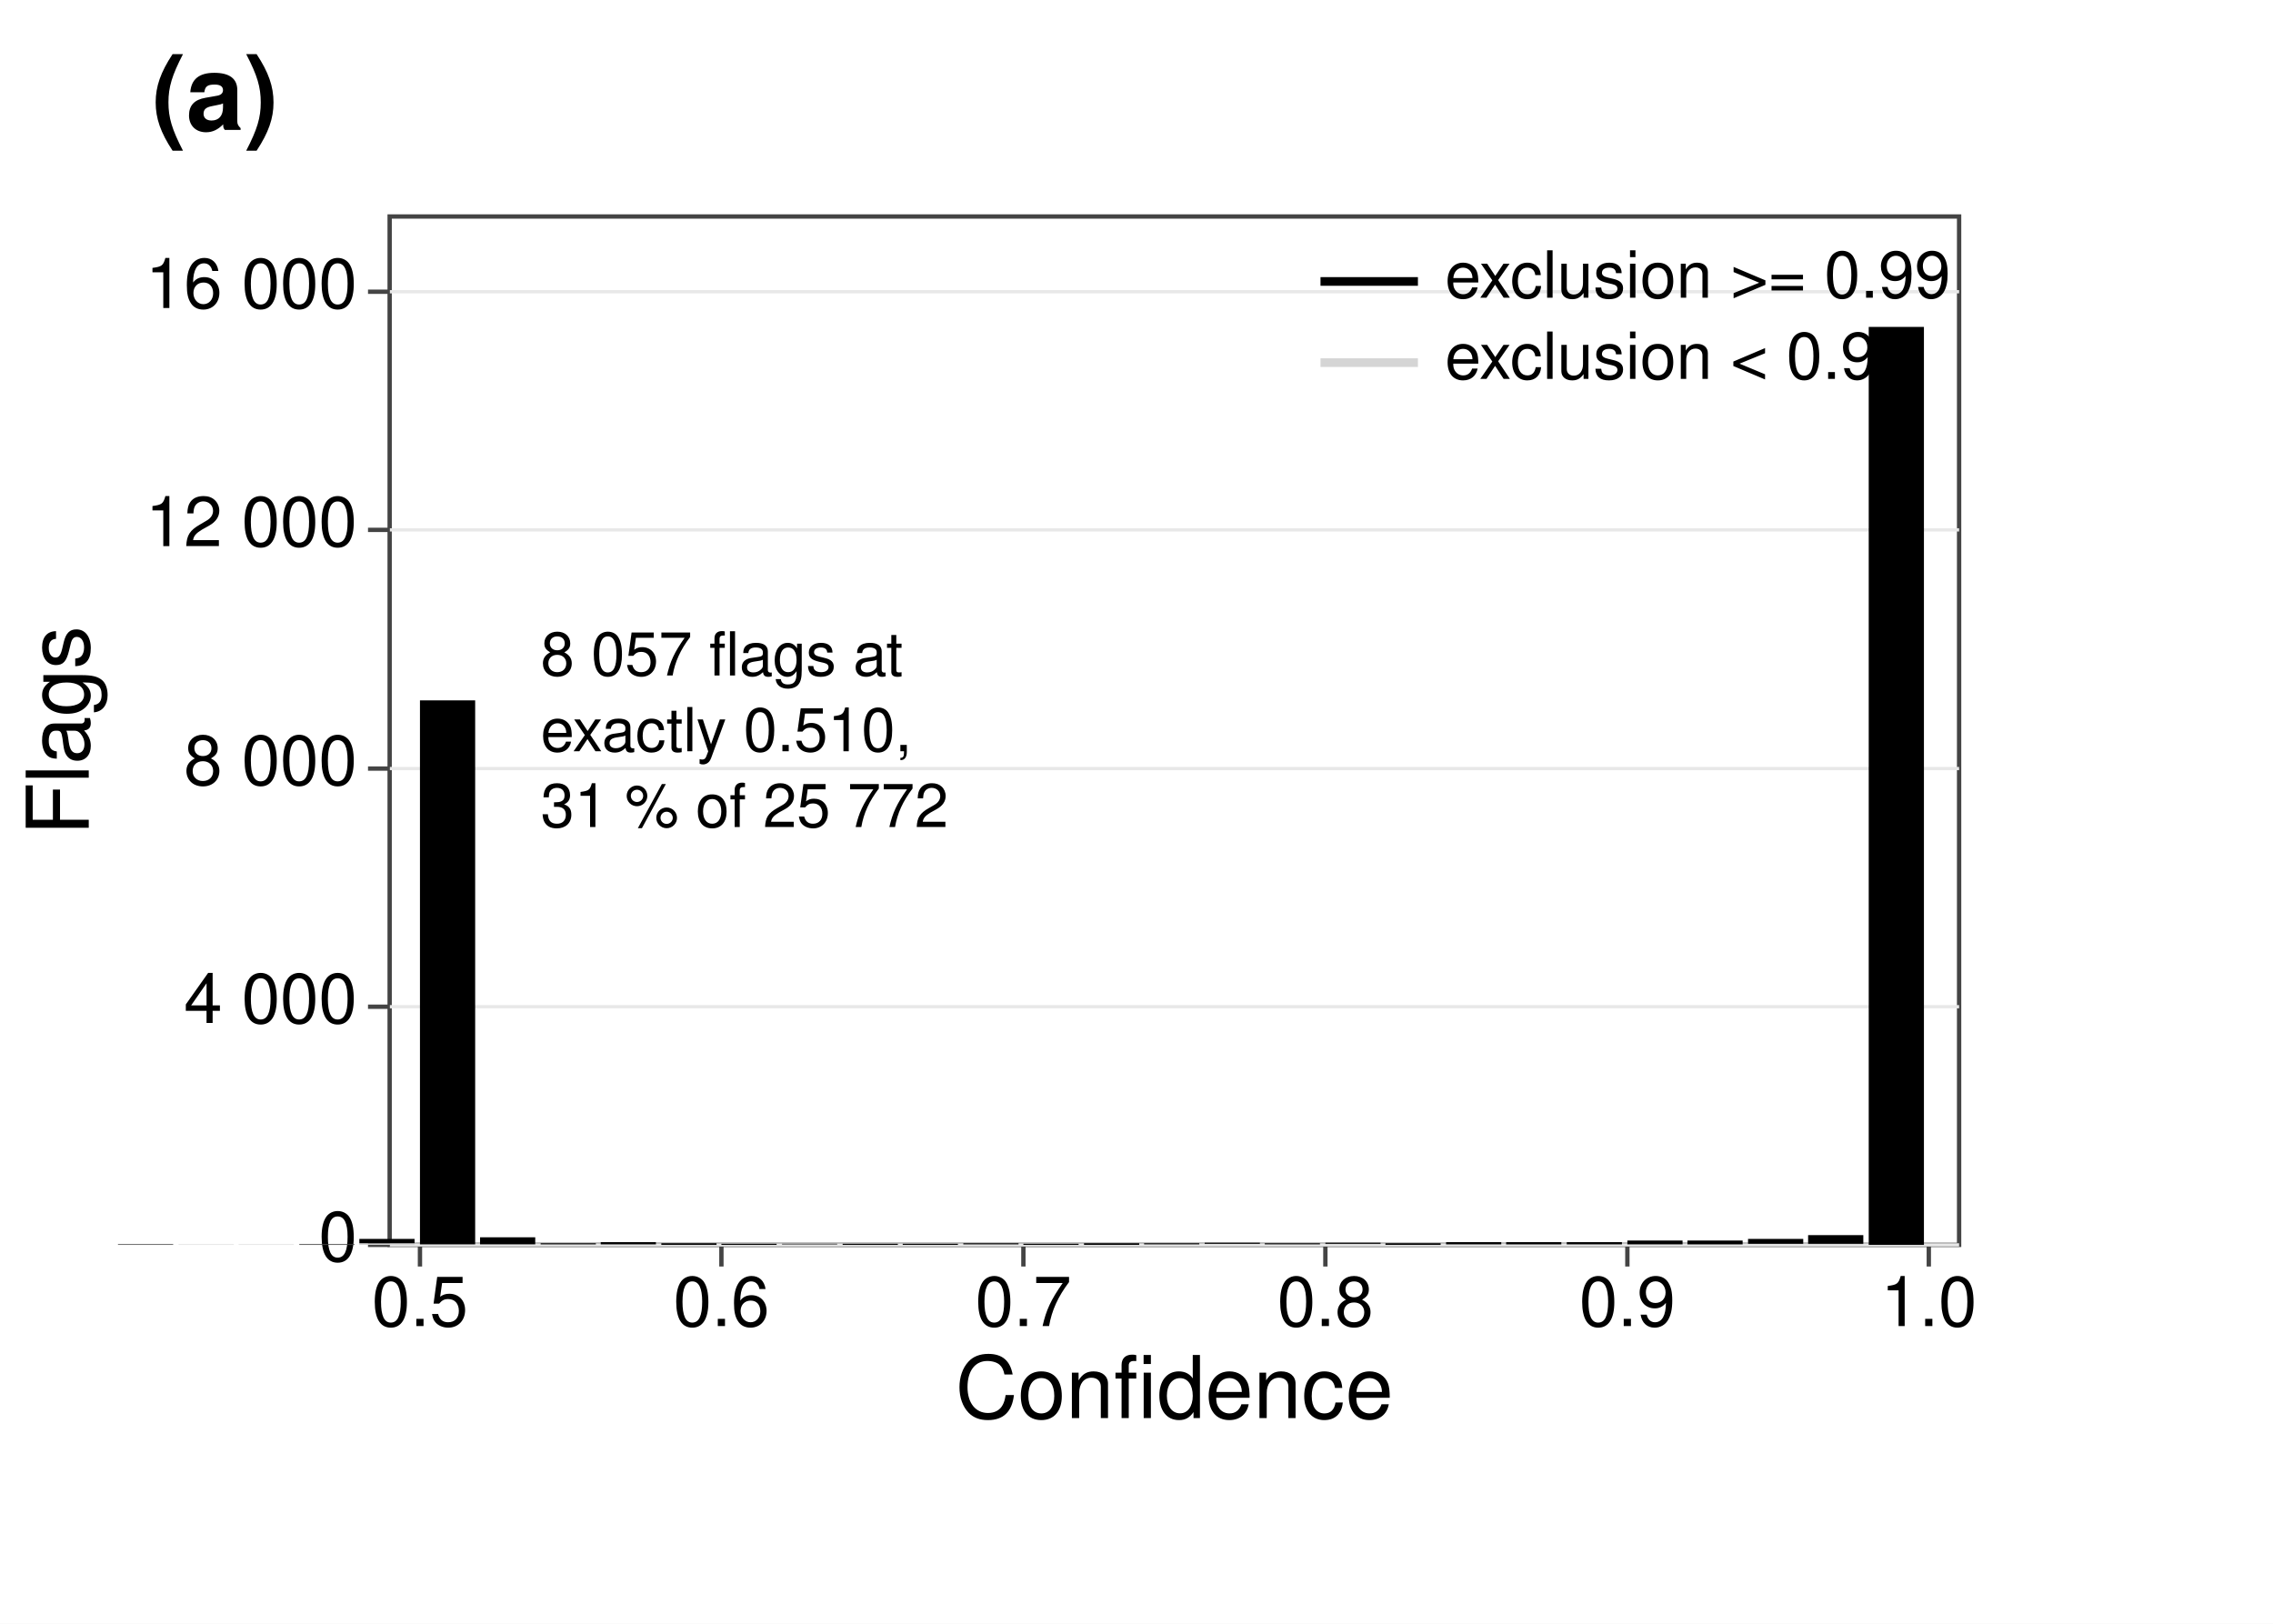
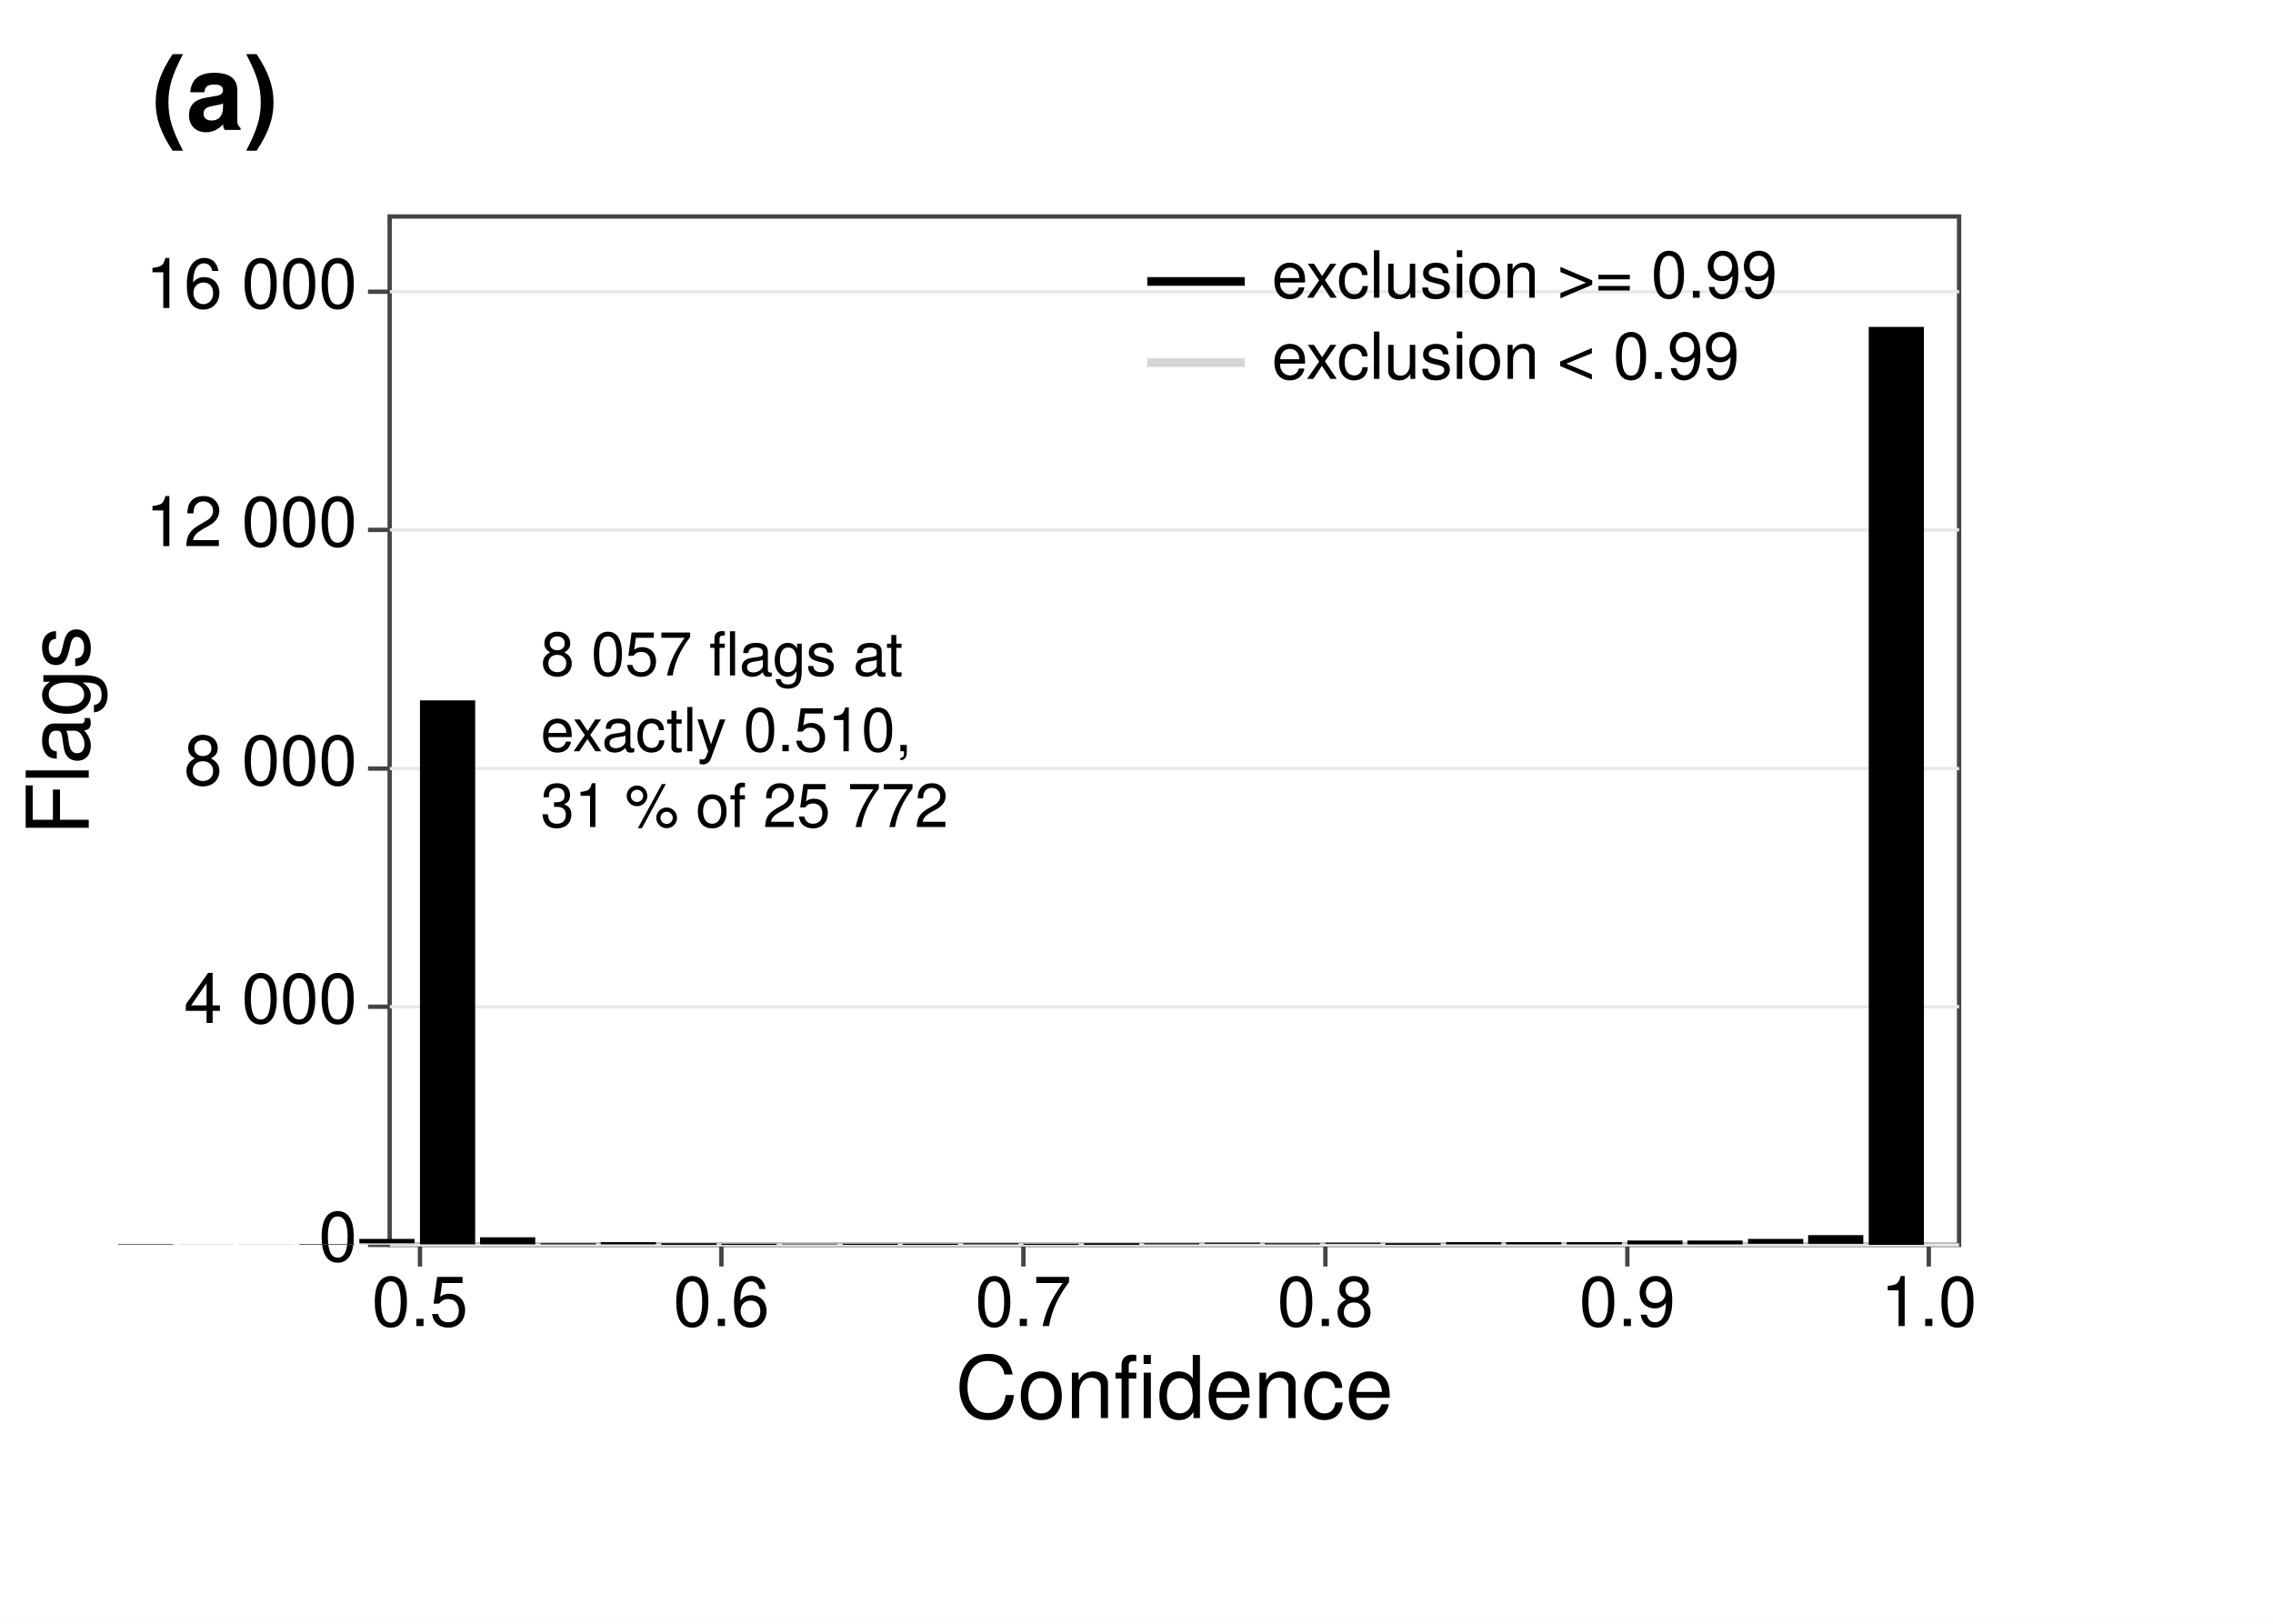
<svg xmlns="http://www.w3.org/2000/svg" width="420" height="300" viewBox="0 0 420 300" font-family="Helvetica,Arial,sans-serif">
  <rect width="420" height="300" fill="#fff" />
  <rect x="72" y="40" width="290" height="190" fill="none" stroke="#444" stroke-width="0.8" />
  <text x="28.0" y="24.0" font-size="19.2" fill="#000" font-weight="bold" text-anchor="start">(a)</text>
  <text x="217.0" y="262.0" font-size="16.0" fill="#000" font-weight="normal" text-anchor="middle">Confidence</text>
  <text x="16.4" y="135.0" font-size="16.0" fill="#000" font-weight="normal" text-anchor="middle" transform="rotate(-90 16.4 135.0)">Flags</text>
  <line x1="77.6" y1="230" x2="77.6" y2="234" stroke="#444" stroke-width="0.8" />
  <text x="77.6" y="245.0" font-size="12.8" fill="#000" font-weight="normal" text-anchor="middle">0.5</text>
  <line x1="133.3" y1="230" x2="133.3" y2="234" stroke="#444" stroke-width="0.8" />
  <text x="133.3" y="245.0" font-size="12.8" fill="#000" font-weight="normal" text-anchor="middle">0.6</text>
  <line x1="189.1" y1="230" x2="189.1" y2="234" stroke="#444" stroke-width="0.8" />
  <text x="189.1" y="245.0" font-size="12.8" fill="#000" font-weight="normal" text-anchor="middle">0.7</text>
  <line x1="244.9" y1="230" x2="244.9" y2="234" stroke="#444" stroke-width="0.8" />
  <text x="244.9" y="245.0" font-size="12.8" fill="#000" font-weight="normal" text-anchor="middle">0.8</text>
  <line x1="300.7" y1="230" x2="300.7" y2="234" stroke="#444" stroke-width="0.8" />
  <text x="300.7" y="245.0" font-size="12.8" fill="#000" font-weight="normal" text-anchor="middle">0.9</text>
  <line x1="356.4" y1="230" x2="356.4" y2="234" stroke="#444" stroke-width="0.8" />
  <text x="356.4" y="245.0" font-size="12.8" fill="#000" font-weight="normal" text-anchor="middle">1.0</text>
  <line x1="72" y1="230.0" x2="362" y2="230.0" stroke="#e8e8e8" stroke-width="0.6" />
  <line x1="68" y1="230.0" x2="72" y2="230.0" stroke="#444" stroke-width="0.8" />
  <text x="66.0" y="233.0" font-size="12.8" fill="#000" font-weight="normal" text-anchor="end">0</text>
  <line x1="72" y1="186.0" x2="362" y2="186.0" stroke="#e8e8e8" stroke-width="0.6" />
  <line x1="68" y1="186.0" x2="72" y2="186.0" stroke="#444" stroke-width="0.8" />
  <text x="66.0" y="189.0" font-size="12.8" fill="#000" font-weight="normal" text-anchor="end">4 000</text>
  <line x1="72" y1="142.0" x2="362" y2="142.0" stroke="#e8e8e8" stroke-width="0.6" />
  <line x1="68" y1="142.0" x2="72" y2="142.0" stroke="#444" stroke-width="0.8" />
  <text x="66.0" y="145.0" font-size="12.8" fill="#000" font-weight="normal" text-anchor="end">8 000</text>
  <line x1="72" y1="97.9" x2="362" y2="97.9" stroke="#e8e8e8" stroke-width="0.6" />
  <line x1="68" y1="97.9" x2="72" y2="97.9" stroke="#444" stroke-width="0.8" />
  <text x="66.0" y="100.9" font-size="12.8" fill="#000" font-weight="normal" text-anchor="end">12 000</text>
  <line x1="72" y1="53.9" x2="362" y2="53.9" stroke="#e8e8e8" stroke-width="0.6" />
  <line x1="68" y1="53.9" x2="72" y2="53.9" stroke="#444" stroke-width="0.8" />
  <text x="66.0" y="56.9" font-size="12.8" fill="#000" font-weight="normal" text-anchor="end">16 000</text>
  <rect x="21.8" y="230.0" width="10.2" height="0.0" fill="#d5d5d5" />
  <rect x="21.8" y="229.9" width="10.2" height="0.1" fill="#000000" />
  <rect x="33.0" y="229.9" width="10.2" height="0.1" fill="#d5d5d5" />
  <rect x="33.0" y="229.9" width="10.2" height="0.0" fill="#000000" />
  <rect x="44.1" y="229.9" width="10.2" height="0.1" fill="#d5d5d5" />
  <rect x="44.1" y="229.9" width="10.2" height="0.0" fill="#000000" />
  <rect x="55.3" y="229.9" width="10.2" height="0.1" fill="#d5d5d5" />
  <rect x="55.3" y="229.9" width="10.2" height="0.1" fill="#000000" />
  <rect x="66.4" y="229.7" width="10.2" height="0.3" fill="#d5d5d5" />
  <rect x="66.4" y="228.9" width="10.2" height="0.8" fill="#000000" />
  <rect x="77.6" y="229.9" width="10.2" height="0.1" fill="#d5d5d5" />
  <rect x="77.6" y="129.4" width="10.2" height="100.5" fill="#000000" />
  <rect x="88.7" y="230.0" width="10.2" height="0.0" fill="#d5d5d5" />
  <rect x="88.7" y="228.6" width="10.2" height="1.3" fill="#000000" />
  <rect x="99.9" y="229.9" width="10.2" height="0.1" fill="#d5d5d5" />
  <rect x="99.9" y="229.7" width="10.2" height="0.2" fill="#000000" />
  <rect x="111.0" y="229.9" width="10.2" height="0.1" fill="#d5d5d5" />
  <rect x="111.0" y="229.5" width="10.2" height="0.4" fill="#000000" />
  <rect x="122.2" y="229.9" width="10.2" height="0.1" fill="#d5d5d5" />
  <rect x="122.2" y="229.7" width="10.2" height="0.3" fill="#000000" />
  <rect x="133.3" y="230.0" width="10.2" height="0.0" fill="#d5d5d5" />
  <rect x="133.3" y="229.8" width="10.2" height="0.2" fill="#000000" />
  <rect x="144.5" y="229.9" width="10.2" height="0.1" fill="#d5d5d5" />
  <rect x="144.5" y="229.8" width="10.2" height="0.1" fill="#000000" />
  <rect x="155.7" y="229.9" width="10.2" height="0.1" fill="#d5d5d5" />
  <rect x="155.7" y="229.8" width="10.2" height="0.2" fill="#000000" />
  <rect x="166.8" y="230.0" width="10.2" height="0.0" fill="#d5d5d5" />
  <rect x="166.8" y="229.8" width="10.2" height="0.2" fill="#000000" />
  <rect x="178.0" y="229.9" width="10.2" height="0.1" fill="#d5d5d5" />
  <rect x="178.0" y="229.7" width="10.2" height="0.2" fill="#000000" />
  <rect x="189.1" y="229.9" width="10.2" height="0.1" fill="#d5d5d5" />
  <rect x="189.1" y="229.8" width="10.2" height="0.2" fill="#000000" />
  <rect x="200.3" y="230.0" width="10.2" height="0.0" fill="#d5d5d5" />
  <rect x="200.3" y="229.7" width="10.2" height="0.3" fill="#000000" />
  <rect x="211.4" y="230.0" width="10.2" height="0.0" fill="#d5d5d5" />
  <rect x="211.4" y="229.7" width="10.2" height="0.2" fill="#000000" />
  <rect x="222.6" y="229.9" width="10.2" height="0.1" fill="#d5d5d5" />
  <rect x="222.6" y="229.6" width="10.2" height="0.2" fill="#000000" />
  <rect x="233.7" y="230.0" width="10.2" height="0.0" fill="#d5d5d5" />
  <rect x="233.7" y="229.7" width="10.2" height="0.2" fill="#000000" />
  <rect x="244.9" y="229.8" width="10.2" height="0.2" fill="#d5d5d5" />
  <rect x="244.9" y="229.6" width="10.2" height="0.2" fill="#000000" />
  <rect x="256.0" y="230.0" width="10.2" height="0.0" fill="#d5d5d5" />
  <rect x="256.0" y="229.7" width="10.2" height="0.3" fill="#000000" />
  <rect x="267.2" y="229.9" width="10.2" height="0.1" fill="#d5d5d5" />
  <rect x="267.2" y="229.5" width="10.2" height="0.4" fill="#000000" />
  <rect x="278.3" y="229.8" width="10.2" height="0.2" fill="#d5d5d5" />
  <rect x="278.3" y="229.5" width="10.2" height="0.4" fill="#000000" />
  <rect x="289.5" y="229.9" width="10.2" height="0.1" fill="#d5d5d5" />
  <rect x="289.5" y="229.5" width="10.2" height="0.4" fill="#000000" />
  <rect x="300.7" y="229.9" width="10.2" height="0.1" fill="#d5d5d5" />
  <rect x="300.7" y="229.2" width="10.2" height="0.7" fill="#000000" />
  <rect x="311.8" y="229.8" width="10.2" height="0.2" fill="#d5d5d5" />
  <rect x="311.8" y="229.2" width="10.2" height="0.7" fill="#000000" />
  <rect x="323.0" y="229.9" width="10.2" height="0.1" fill="#d5d5d5" />
  <rect x="323.0" y="228.9" width="10.2" height="0.9" fill="#000000" />
  <rect x="334.1" y="229.8" width="10.2" height="0.2" fill="#d5d5d5" />
  <rect x="334.1" y="228.2" width="10.2" height="1.6" fill="#000000" />
  <rect x="345.3" y="229.9" width="10.2" height="0.1" fill="#d5d5d5" />
  <rect x="345.3" y="60.4" width="10.2" height="169.6" fill="#000000" />
  <text x="99.9" y="124.8" font-size="11.2" fill="#000" font-weight="normal" text-anchor="start">8 057 flags at</text>
  <text x="99.9" y="138.8" font-size="11.2" fill="#000" font-weight="normal" text-anchor="start">exactly 0.510,</text>
  <text x="99.9" y="152.8" font-size="11.2" fill="#000" font-weight="normal" text-anchor="start">31 % of 25 772</text>
-   <line x1="244" y1="52.0" x2="262" y2="52.0" stroke="#000000" stroke-width="1.6" />
-   <text x="267.0" y="55.0" font-size="12.0" fill="#000" font-weight="normal" text-anchor="start">exclusion &gt;= 0.99</text>
-   <line x1="244" y1="67.0" x2="262" y2="67.0" stroke="#d5d5d5" stroke-width="1.6" />
-   <text x="267.0" y="70.0" font-size="12.0" fill="#000" font-weight="normal" text-anchor="start">exclusion &lt; 0.99</text>
+   <line x1="212" y1="52.0" x2="230" y2="52.0" stroke="#000000" stroke-width="1.6" />
+   <text x="235.0" y="55.0" font-size="12.0" fill="#000" font-weight="normal" text-anchor="start">exclusion &gt;= 0.99</text>
+   <line x1="212" y1="67.0" x2="230" y2="67.0" stroke="#d5d5d5" stroke-width="1.6" />
+   <text x="235.0" y="70.0" font-size="12.0" fill="#000" font-weight="normal" text-anchor="start">exclusion &lt; 0.99</text>
</svg>
